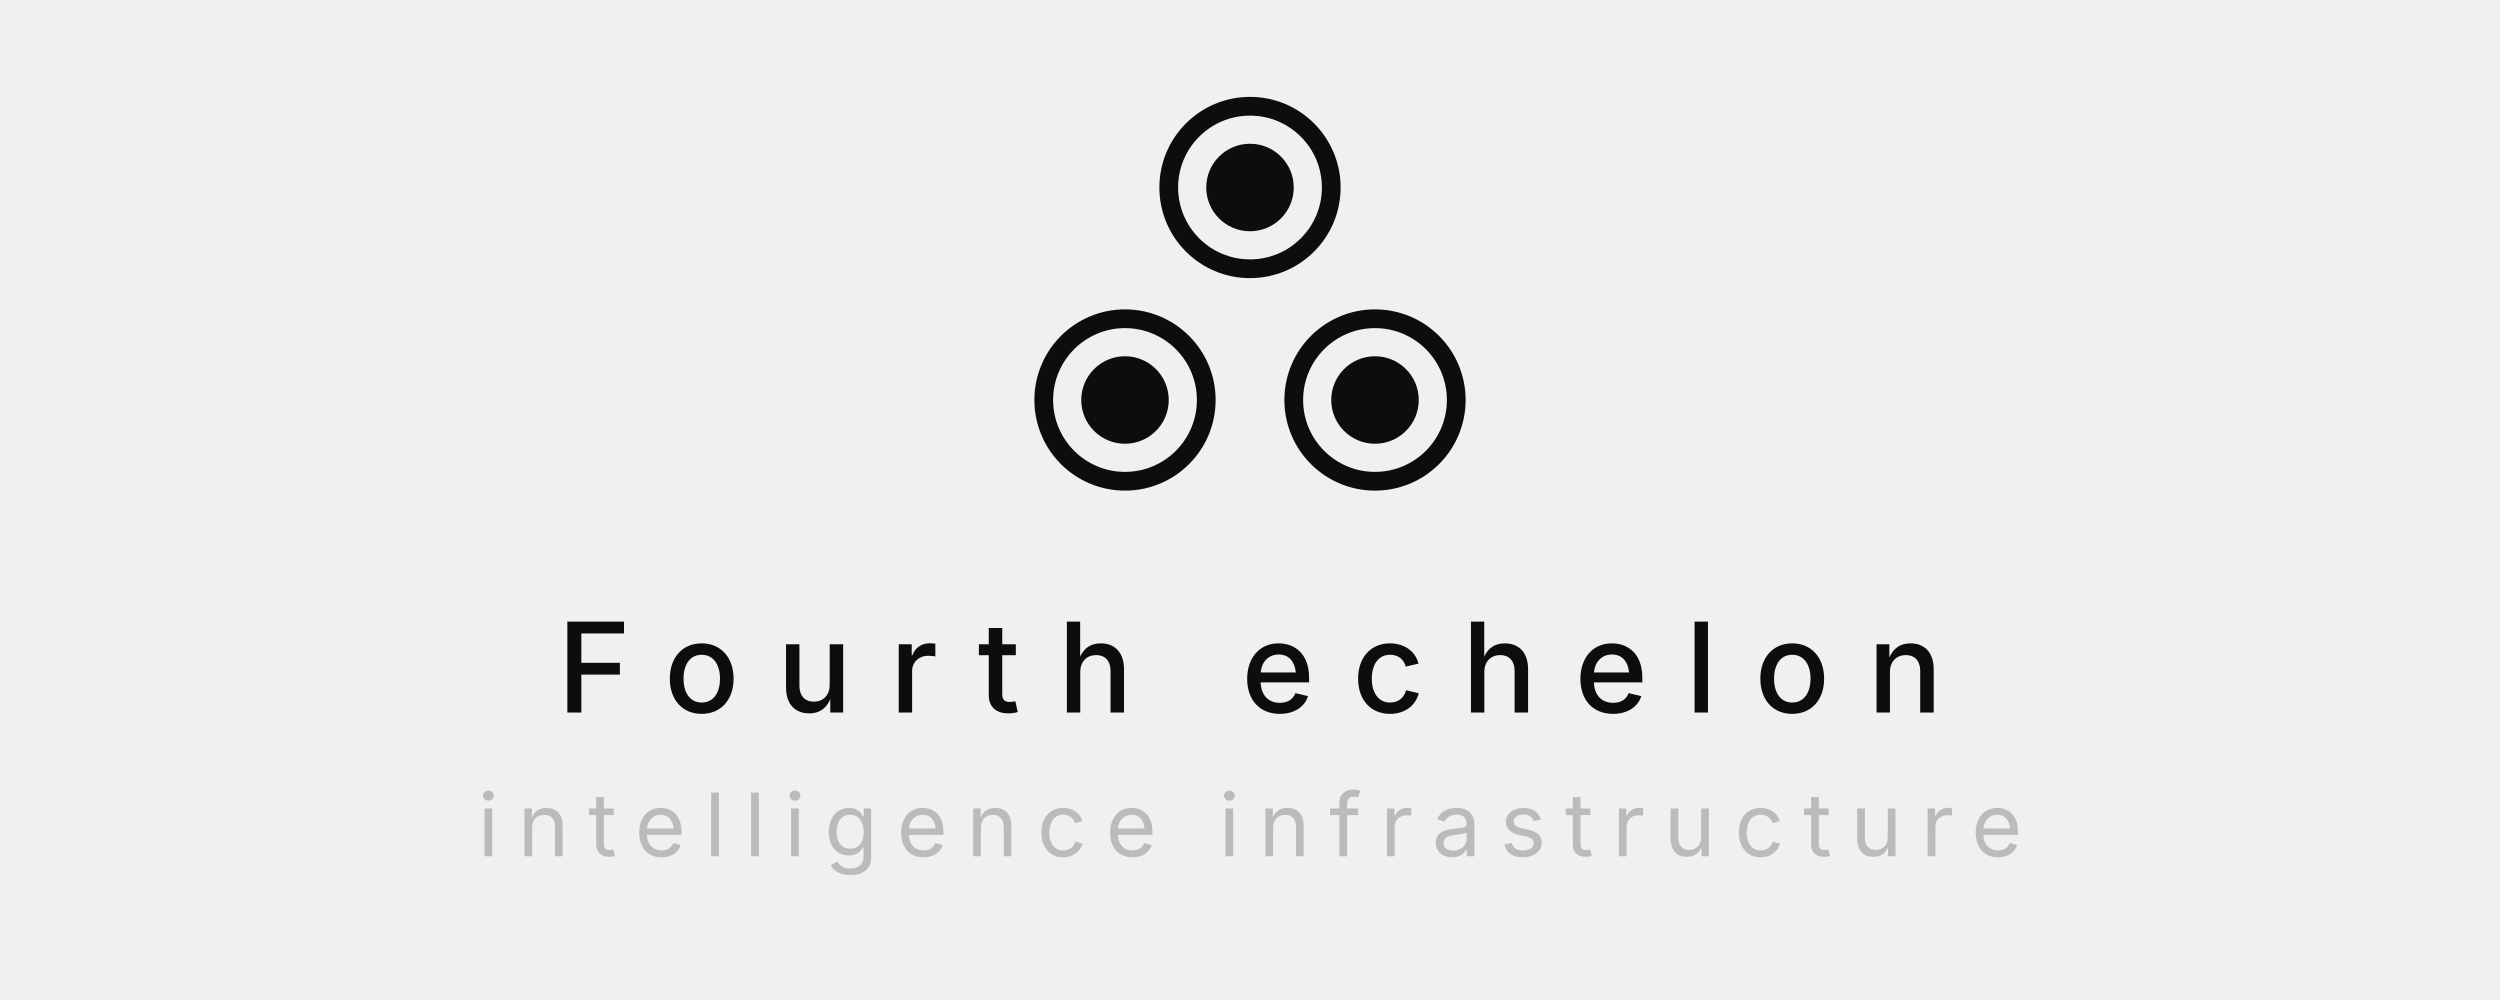
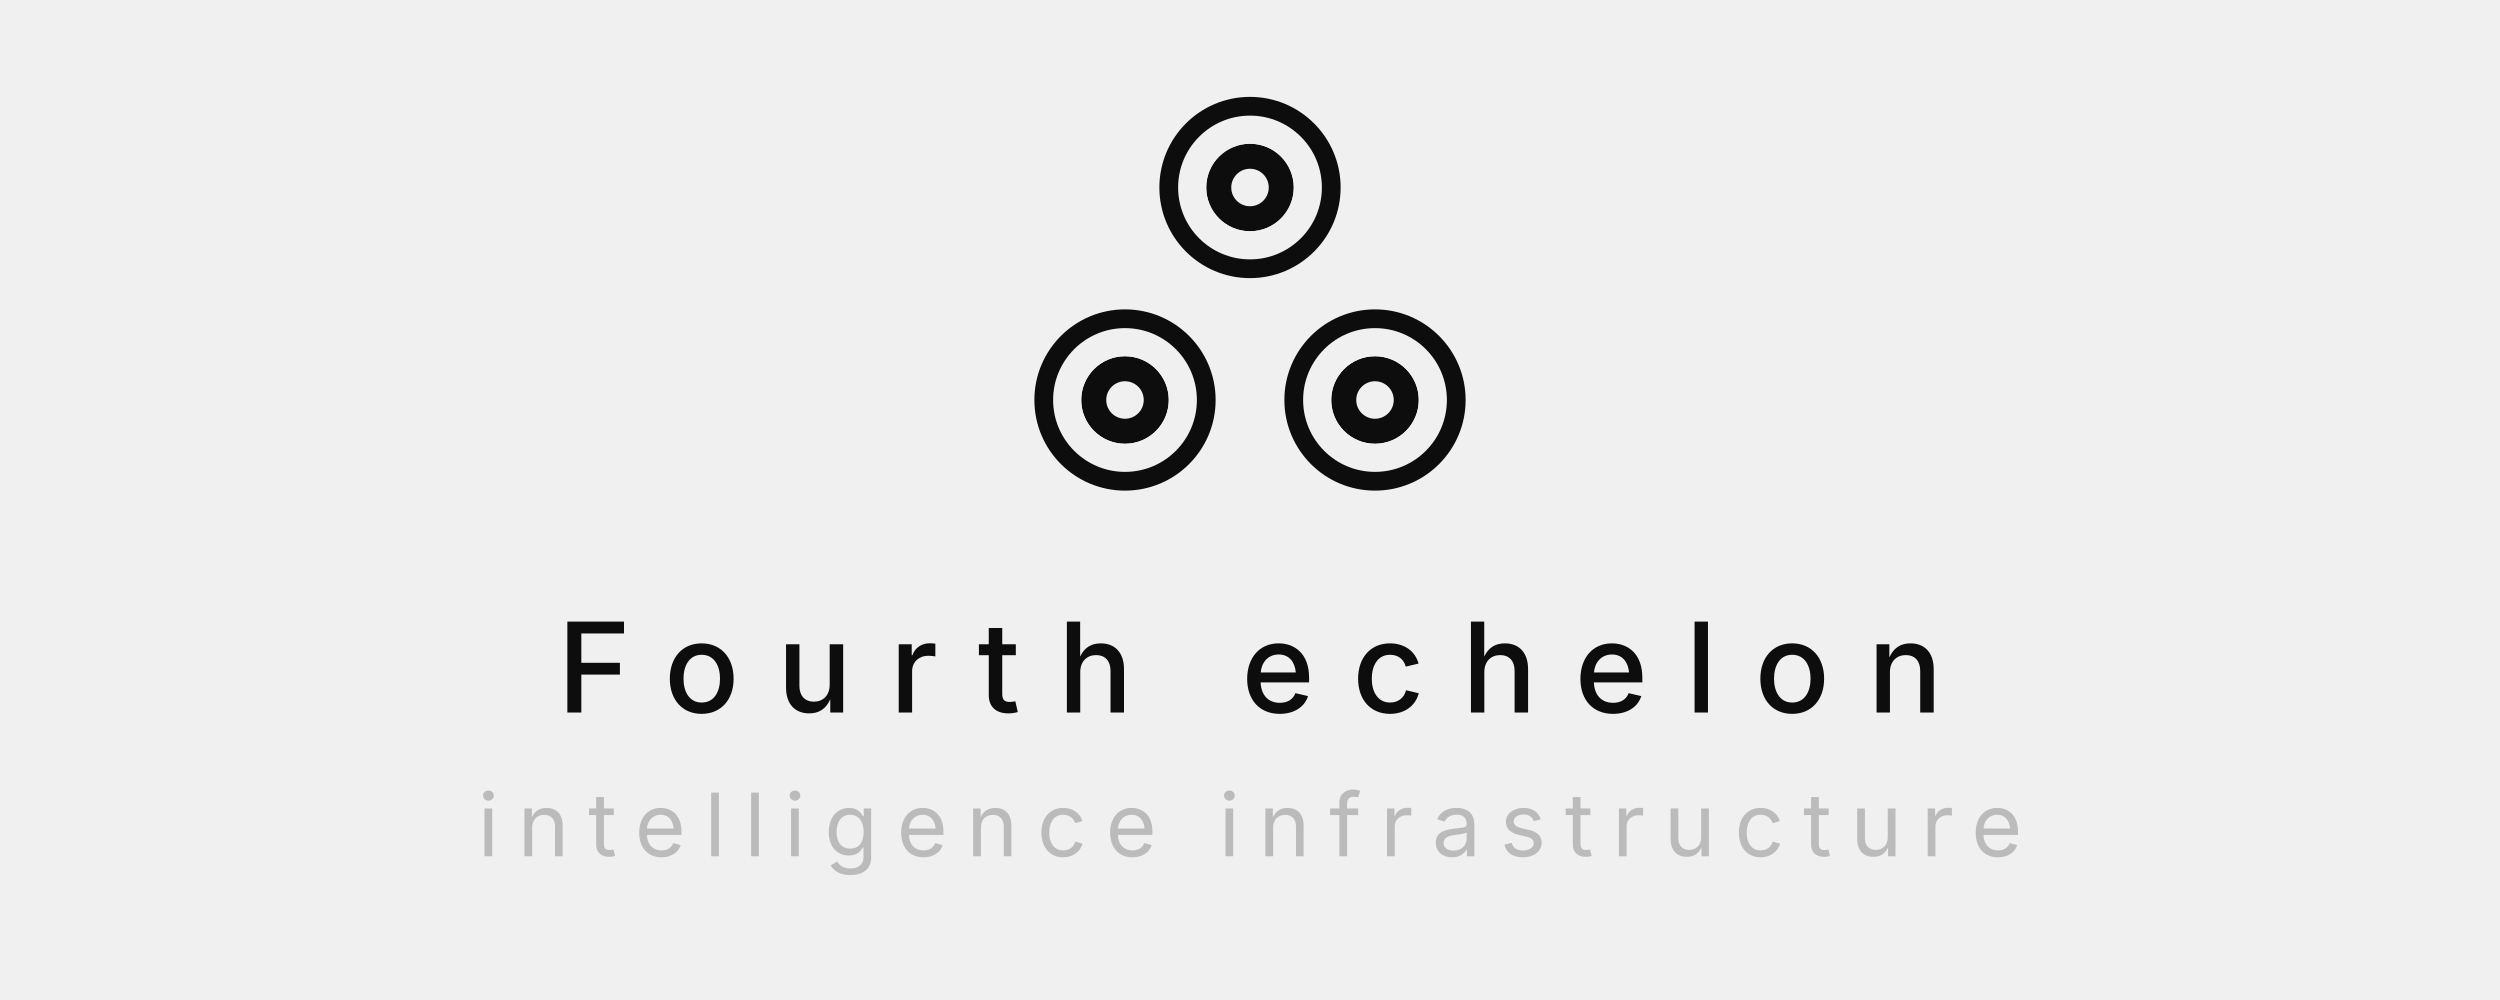
<svg xmlns="http://www.w3.org/2000/svg" viewBox="0 0 400 160" width="100%" height="100%">
  <defs>
    <style>
      .brand-text { font-family: 'Inter', system-ui, -apple-system, sans-serif; font-size: 20px; font-weight: 500; letter-spacing: 6px; text-transform: uppercase; fill: #0d0d0d; }
      .brand-subtext { font-family: 'Inter', system-ui, -apple-system, sans-serif; font-size: 14px; letter-spacing: 3px; text-transform: uppercase; fill: #bbb; }
      .nvg-outer { fill: none; stroke: #0d0d0d; stroke-width: 3; }
      .nvg-mid { fill: #0d0d0d; }
-       .nvg-inner { fill: none; }
      @media (prefers-color-scheme: dark) {
        .brand-text { fill: #edeae2; }
        .brand-subtext { fill: #383835; }
        .nvg-outer { stroke: #edeae2; }
        .nvg-mid { fill: #edeae2; }
      }
    </style>
+     <mask id="hole-top">
+       <circle cx="0" cy="18" r="7" fill="white" />
+       <circle cx="0" cy="18" r="3" fill="black" />
+     </mask>
+     <mask id="hole-bl">
+       <circle cx="-20" cy="52" r="7" fill="white" />
+       <circle cx="-20" cy="52" r="3" fill="black" />
+     </mask>
+     <mask id="hole-br">
+       <circle cx="20" cy="52" r="7" fill="white" />
+       <circle cx="20" cy="52" r="3" fill="black" />
+     </mask>
  </defs>
  <g transform="translate(200, 12)">
    <circle cx="0" cy="18" r="13" class="nvg-outer" />
-     <circle cx="0" cy="18" r="7" class="nvg-mid" />
-     <circle cx="0" cy="18" r="3" class="nvg-inner" fill="none" />
+     <circle cx="0" cy="18" r="7" class="nvg-mid" mask="url(#hole-top)" />
    <circle cx="-20" cy="52" r="13" class="nvg-outer" />
-     <circle cx="-20" cy="52" r="7" class="nvg-mid" />
-     <circle cx="-20" cy="52" r="3" class="nvg-inner" fill="none" />
+     <circle cx="-20" cy="52" r="7" class="nvg-mid" mask="url(#hole-bl)" />
    <circle cx="20" cy="52" r="13" class="nvg-outer" />
-     <circle cx="20" cy="52" r="7" class="nvg-mid" />
-     <circle cx="20" cy="52" r="3" class="nvg-inner" fill="none" />
+     <circle cx="20" cy="52" r="7" class="nvg-mid" mask="url(#hole-br)" />
    <text x="0" y="102" text-anchor="middle" class="brand-text">Fourth echelon</text>
    <text x="0" y="125" text-anchor="middle" class="brand-subtext">intelligence infrastructure</text>
  </g>
</svg>
